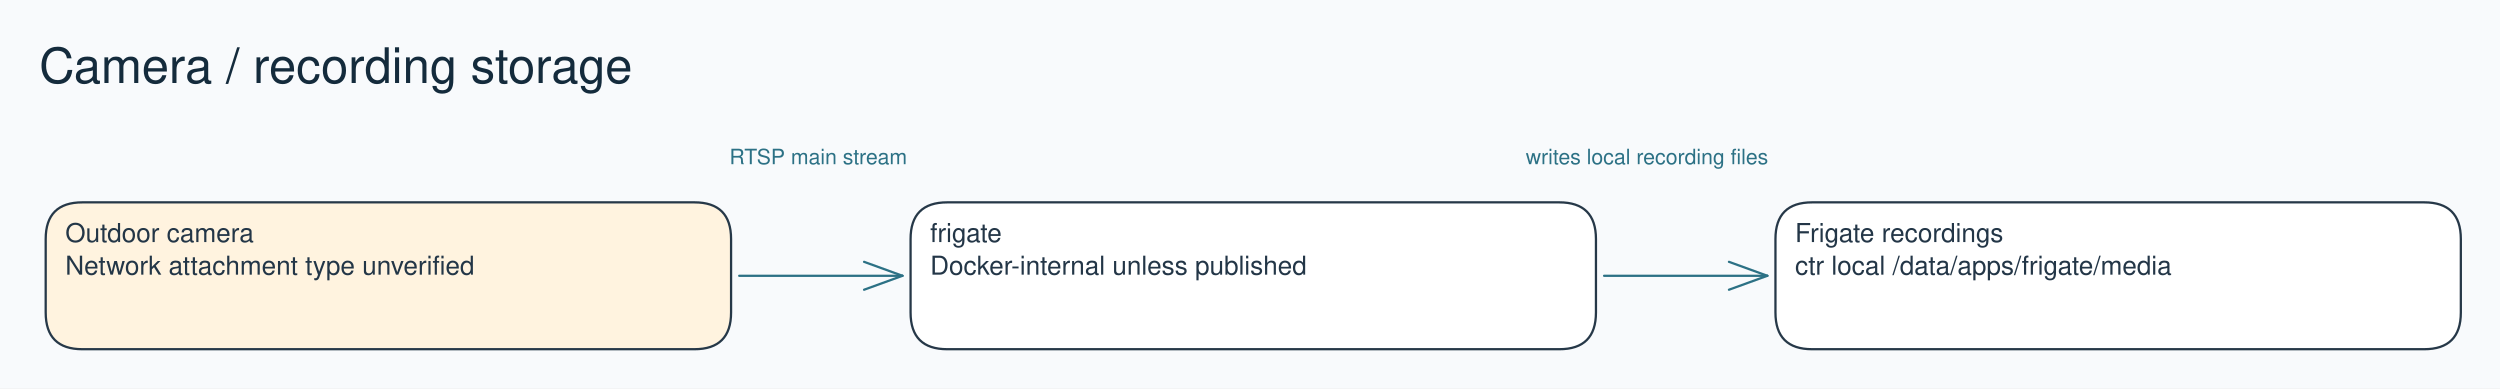
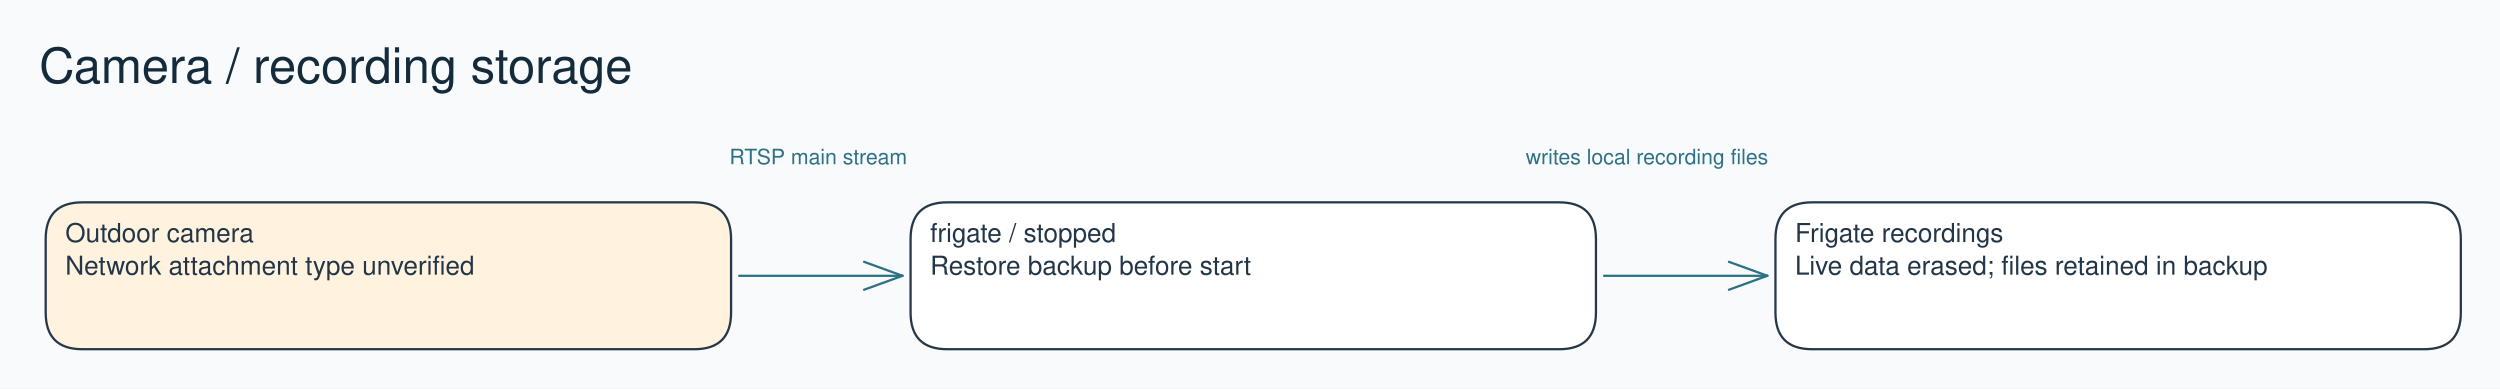
<svg xmlns="http://www.w3.org/2000/svg" version="1.1" viewBox="0 0 1532 238" width="1532" height="238">
  <defs>
    <style class="style-fonts">
      </style>
  </defs>
  <rect x="0" y="0" width="1532" height="238" fill="#f8fafc" />
  <g transform="translate(24 24) rotate(0 226.2 18.75)">
    <text x="0" y="26.851" font-family="Helvetica, sans-serif, Segoe UI Emoji" font-size="30px" fill="#142b3c" text-anchor="start" style="white-space: pre;" direction="ltr" dominant-baseline="alphabetic">Camera / recording storage</text>
  </g>
  <g stroke-linecap="round" transform="translate(28 124) rotate(0 210 45)">
-     <path d="M22.5 0 C104.88 0, 187.27 0, 397.5 0 C412.5 0, 420 7.5, 420 22.5 C420 34.63, 420 46.75, 420 67.5 C420 82.5, 412.5 90, 397.5 90 C310.07 90, 222.63 90, 22.5 90 C7.5 90, 0 82.5, 0 67.5 C0 54.95, 0 42.41, 0 22.5 C0 7.5, 7.5 0, 22.5 0" stroke="none" stroke-width="0" fill="#fff3df" />
-     <path d="M22.5 0 C119.27 0, 216.03 0, 397.5 0 M22.5 0 C139.56 0, 256.62 0, 397.5 0 M397.5 0 C412.5 0, 420 7.5, 420 22.5 M397.5 0 C412.5 0, 420 7.5, 420 22.5 M420 22.5 C420 39.25, 420 56, 420 67.5 M420 22.5 C420 36.85, 420 51.2, 420 67.5 M420 67.5 C420 82.5, 412.5 90, 397.5 90 M420 67.5 C420 82.5, 412.5 90, 397.5 90 M397.5 90 C267.25 90, 136.99 90, 22.5 90 M397.5 90 C301.39 90, 205.28 90, 22.5 90 M22.5 90 C7.5 90, 0 82.5, 0 67.5 M22.5 90 C7.5 90, 0 82.5, 0 67.5 M0 67.5 C0 49.72, 0 31.94, 0 22.5 M0 67.5 C0 57.8, 0 48.1, 0 22.5 M0 22.5 C0 7.5, 7.5 0, 22.5 0 M0 22.5 C0 7.5, 7.5 0, 22.5 0" stroke="#263848" stroke-width="1.4" fill="none" />
+     <path d="M22.5 0 C172.33 0, 322.16 0, 397.5 0 C412.5 0, 420 7.5, 420 22.5 C420 40.4, 420 58.29, 420 67.5 C420 82.5, 412.5 90, 397.5 90 C303.02 90, 208.53 90, 22.5 90 C7.5 90, 0 82.5, 0 67.5 C0 55.44, 0 43.38, 0 22.5 C0 7.5, 7.5 0, 22.5 0" stroke="none" stroke-width="0" fill="#fff3df" />
+     <path d="M22.5 0 C119.28 0, 216.06 0, 397.5 0 M22.5 0 C157.54 0, 292.58 0, 397.5 0 M397.5 0 C412.5 0, 420 7.5, 420 22.5 M397.5 0 C412.5 0, 420 7.5, 420 22.5 M420 22.5 C420 37.34, 420 52.18, 420 67.5 M420 22.5 C420 32.61, 420 42.72, 420 67.5 M420 67.5 C420 82.5, 412.5 90, 397.5 90 M420 67.5 C420 82.5, 412.5 90, 397.5 90 M397.5 90 C289.35 90, 181.2 90, 22.5 90 M397.5 90 C248 90, 98.5 90, 22.5 90 M22.5 90 C7.5 90, 0 82.5, 0 67.5 M22.5 90 C7.5 90, 0 82.5, 0 67.5 M0 67.5 C0 50.56, 0 33.63, 0 22.5 M0 67.5 C0 53.85, 0 40.2, 0 22.5 M0 22.5 C0 7.5, 7.5 0, 22.5 0 M0 22.5 C0 7.5, 7.5 0, 22.5 0" stroke="#263848" stroke-width="1.4" fill="none" />
  </g>
  <g transform="translate(40 134) rotate(0 198 35)">
    <text x="0" y="14.32" font-family="Helvetica, sans-serif, Segoe UI Emoji" font-size="16px" fill="#233647" text-anchor="start" style="white-space: pre;" direction="ltr" dominant-baseline="alphabetic">Outdoor camera</text>
    <text x="0" y="34.32" font-family="Helvetica, sans-serif, Segoe UI Emoji" font-size="16px" fill="#233647" text-anchor="start" style="white-space: pre;" direction="ltr" dominant-baseline="alphabetic">Network attachment type unverified</text>
  </g>
  <g stroke-linecap="round" transform="translate(558 124) rotate(0 210 45)">
-     <path d="M22.5 0 C119.87 0, 217.24 0, 397.5 0 C412.5 0, 420 7.5, 420 22.5 C420 36.91, 420 51.32, 420 67.5 C420 82.5, 412.5 90, 397.5 90 C283.5 90, 169.5 90, 22.5 90 C7.5 90, 0 82.5, 0 67.5 C0 51.06, 0 34.62, 0 22.5 C0 7.5, 7.5 0, 22.5 0" stroke="none" stroke-width="0" fill="#ffffff" />
-     <path d="M22.5 0 C119.27 0, 216.04 0, 397.5 0 M22.5 0 C118.55 0, 214.61 0, 397.5 0 M397.5 0 C412.5 0, 420 7.5, 420 22.5 M397.5 0 C412.5 0, 420 7.5, 420 22.5 M420 22.5 C420 31.83, 420 41.16, 420 67.5 M420 22.5 C420 35.91, 420 49.32, 420 67.5 M420 67.5 C420 82.5, 412.5 90, 397.5 90 M420 67.5 C420 82.5, 412.5 90, 397.5 90 M397.5 90 C255.49 90, 113.48 90, 22.5 90 M397.5 90 C289.53 90, 181.55 90, 22.5 90 M22.5 90 C7.5 90, 0 82.5, 0 67.5 M22.5 90 C7.5 90, 0 82.5, 0 67.5 M0 67.5 C0 50.91, 0 34.32, 0 22.5 M0 67.5 C0 50.92, 0 34.34, 0 22.5 M0 22.5 C0 7.5, 7.5 0, 22.5 0 M0 22.5 C0 7.5, 7.5 0, 22.5 0" stroke="#263848" stroke-width="1.4" fill="none" />
+     <path d="M22.5 0 C112.32 0, 202.14 0, 397.5 0 C412.5 0, 420 7.5, 420 22.5 C420 33.68, 420 44.86, 420 67.5 C420 82.5, 412.5 90, 397.5 90 C276.45 90, 155.4 90, 22.5 90 C7.5 90, 0 82.5, 0 67.5 C0 51.55, 0 35.6, 0 22.5 C0 7.5, 7.5 0, 22.5 0" stroke="none" stroke-width="0" fill="#ffffff" />
+     <path d="M22.5 0 C119.28 0, 216.07 0, 397.5 0 M22.5 0 C136.53 0, 250.57 0, 397.5 0 M397.5 0 C412.5 0, 420 7.5, 420 22.5 M397.5 0 C412.5 0, 420 7.5, 420 22.5 M420 22.5 C420 38.92, 420 55.33, 420 67.5 M420 22.5 C420 31.67, 420 40.83, 420 67.5 M420 67.5 C420 82.5, 412.5 90, 397.5 90 M420 67.5 C420 82.5, 412.5 90, 397.5 90 M397.5 90 C277.6 90, 157.69 90, 22.5 90 M397.5 90 C311.13 90, 224.77 90, 22.5 90 M22.5 90 C7.5 90, 0 82.5, 0 67.5 M22.5 90 C7.5 90, 0 82.5, 0 67.5 M0 67.5 C0 51.75, 0 36, 0 22.5 M0 67.5 C0 55.97, 0 44.44, 0 22.5 M0 22.5 C0 7.5, 7.5 0, 22.5 0 M0 22.5 C0 7.5, 7.5 0, 22.5 0" stroke="#263848" stroke-width="1.4" fill="none" />
  </g>
  <g transform="translate(570 134) rotate(0 198 35)">
-     <text x="0" y="14.32" font-family="Helvetica, sans-serif, Segoe UI Emoji" font-size="16px" fill="#233647" text-anchor="start" style="white-space: pre;" direction="ltr" dominant-baseline="alphabetic">frigate</text>
-     <text x="0" y="34.32" font-family="Helvetica, sans-serif, Segoe UI Emoji" font-size="16px" fill="#233647" text-anchor="start" style="white-space: pre;" direction="ltr" dominant-baseline="alphabetic">Docker-internal unless published</text>
+     <text x="0" y="14.32" font-family="Helvetica, sans-serif, Segoe UI Emoji" font-size="16px" fill="#233647" text-anchor="start" style="white-space: pre;" direction="ltr" dominant-baseline="alphabetic">frigate / stopped</text>
+     <text x="0" y="34.32" font-family="Helvetica, sans-serif, Segoe UI Emoji" font-size="16px" fill="#233647" text-anchor="start" style="white-space: pre;" direction="ltr" dominant-baseline="alphabetic">Restore backup before start</text>
  </g>
  <g stroke-linecap="round">
    <g transform="translate(453 169) rotate(0 50 0)">
-       <path d="M0 0 C25.81 0, 51.61 0, 100 0 M0 0 C20.01 0, 40.03 0, 100 0" stroke="#2c7185" stroke-width="1.4" fill="none" />
+       <path d="M0 0 C25.81 0, 51.62 0, 100 0 M0 0 C24.81 0, 49.62 0, 100 0" stroke="#2c7185" stroke-width="1.4" fill="none" />
    </g>
    <g transform="translate(453 169) rotate(0 50 0)">
-       <path d="M76.51 8.55 C82.57 6.34, 88.63 4.14, 100 0 M76.51 8.55 C81.21 6.84, 85.91 5.13, 100 0" stroke="#2c7185" stroke-width="1.4" fill="none" />
+       <path d="M76.51 8.55 C82.57 6.34, 88.63 4.14, 100 0 M76.51 8.55 C82.34 6.43, 88.16 4.31, 100 0" stroke="#2c7185" stroke-width="1.4" fill="none" />
    </g>
    <g transform="translate(453 169) rotate(0 50 0)">
-       <path d="M76.51 -8.55 C82.57 -6.34, 88.63 -4.14, 100 0 M76.51 -8.55 C81.21 -6.84, 85.91 -5.13, 100 0" stroke="#2c7185" stroke-width="1.4" fill="none" />
+       <path d="M76.51 -8.55 C82.57 -6.34, 88.63 -4.14, 100 0 M76.51 -8.55 C82.34 -6.43, 88.16 -4.31, 100 0" stroke="#2c7185" stroke-width="1.4" fill="none" />
    </g>
  </g>
  <mask />
  <g transform="translate(447 89) rotate(0 60.32 8.125)">
    <text x="0" y="11.635" font-family="Helvetica, sans-serif, Segoe UI Emoji" font-size="13px" fill="#2c7185" text-anchor="start" style="white-space: pre;" direction="ltr" dominant-baseline="alphabetic">RTSP main stream</text>
  </g>
  <g stroke-linecap="round" transform="translate(1088 124) rotate(0 210 45)">
-     <path d="M22.5 0 C149.85 0, 277.2 0, 397.5 0 C412.5 0, 420 7.5, 420 22.5 C420 32.47, 420 42.45, 420 67.5 C420 82.5, 412.5 90, 397.5 90 C305.37 90, 213.23 90, 22.5 90 C7.5 90, 0 82.5, 0 67.5 C0 52.28, 0 37.06, 0 22.5 C0 7.5, 7.5 0, 22.5 0" stroke="none" stroke-width="0" fill="#ffffff" />
-     <path d="M22.5 0 C119.28 0, 216.05 0, 397.5 0 M22.5 0 C151.55 0, 280.59 0, 397.5 0 M397.5 0 C412.5 0, 420 7.5, 420 22.5 M397.5 0 C412.5 0, 420 7.5, 420 22.5 M420 22.5 C420 34.98, 420 47.46, 420 67.5 M420 22.5 C420 34.02, 420 45.55, 420 67.5 M420 67.5 C420 82.5, 412.5 90, 397.5 90 M420 67.5 C420 82.5, 412.5 90, 397.5 90 M397.5 90 C306.98 90, 216.47 90, 22.5 90 M397.5 90 C265.8 90, 134.09 90, 22.5 90 M22.5 90 C7.5 90, 0 82.5, 0 67.5 M22.5 90 C7.5 90, 0 82.5, 0 67.5 M0 67.5 C0 53.28, 0 39.06, 0 22.5 M0 67.5 C0 55.17, 0 42.83, 0 22.5 M0 22.5 C0 7.5, 7.5 0, 22.5 0 M0 22.5 C0 7.5, 7.5 0, 22.5 0" stroke="#263848" stroke-width="1.4" fill="none" />
+     <path d="M22.5 0 C142.3 0, 262.09 0, 397.5 0 C412.5 0, 420 7.5, 420 22.5 C420 38.24, 420 53.98, 420 67.5 C420 82.5, 412.5 90, 397.5 90 C298.32 90, 199.14 90, 22.5 90 C7.5 90, 0 82.5, 0 67.5 C0 52.77, 0 38.03, 0 22.5 C0 7.5, 7.5 0, 22.5 0" stroke="none" stroke-width="0" fill="#ffffff" />
+     <path d="M22.5 0 C119.29 0, 216.08 0, 397.5 0 M22.5 0 C169.52 0, 316.55 0, 397.5 0 M397.5 0 C412.5 0, 420 7.5, 420 22.5 M397.5 0 C412.5 0, 420 7.5, 420 22.5 M420 22.5 C420 33.07, 420 43.63, 420 67.5 M420 22.5 C420 38.78, 420 55.06, 420 67.5 M420 67.5 C420 82.5, 412.5 90, 397.5 90 M420 67.5 C420 82.5, 412.5 90, 397.5 90 M397.5 90 C254.09 90, 110.68 90, 22.5 90 M397.5 90 C287.4 90, 177.31 90, 22.5 90 M22.5 90 C7.5 90, 0 82.5, 0 67.5 M22.5 90 C7.5 90, 0 82.5, 0 67.5 M0 67.5 C0 54.12, 0 40.75, 0 22.5 M0 67.5 C0 51.22, 0 34.93, 0 22.5 M0 22.5 C0 7.5, 7.5 0, 22.5 0 M0 22.5 C0 7.5, 7.5 0, 22.5 0" stroke="#263848" stroke-width="1.4" fill="none" />
  </g>
  <g transform="translate(1100 134) rotate(0 198 35)">
    <text x="0" y="14.32" font-family="Helvetica, sans-serif, Segoe UI Emoji" font-size="16px" fill="#233647" text-anchor="start" style="white-space: pre;" direction="ltr" dominant-baseline="alphabetic">Frigate recordings</text>
-     <text x="0" y="34.32" font-family="Helvetica, sans-serif, Segoe UI Emoji" font-size="16px" fill="#233647" text-anchor="start" style="white-space: pre;" direction="ltr" dominant-baseline="alphabetic">ctr local /data/apps/frigate/media</text>
+     <text x="0" y="34.32" font-family="Helvetica, sans-serif, Segoe UI Emoji" font-size="16px" fill="#233647" text-anchor="start" style="white-space: pre;" direction="ltr" dominant-baseline="alphabetic">Live data erased; files retained in backup</text>
  </g>
  <g stroke-linecap="round">
    <g transform="translate(983 169) rotate(0 50 0)">
-       <path d="M0 0 C25.81 0, 51.62 0, 100 0 M0 0 C28.81 0, 57.62 0, 100 0" stroke="#2c7185" stroke-width="1.4" fill="none" />
+       <path d="M0 0 C25.81 0, 51.62 0, 100 0 M0 0 C33.61 0, 67.21 0, 100 0" stroke="#2c7185" stroke-width="1.4" fill="none" />
    </g>
    <g transform="translate(983 169) rotate(0 50 0)">
-       <path d="M76.51 8.55 C82.57 6.34, 88.63 4.14, 100 0 M76.51 8.55 C83.28 6.09, 90.04 3.62, 100 0" stroke="#2c7185" stroke-width="1.4" fill="none" />
+       <path d="M76.51 8.55 C82.57 6.34, 88.64 4.14, 100 0 M76.51 8.55 C84.4 5.68, 92.3 2.8, 100 0" stroke="#2c7185" stroke-width="1.4" fill="none" />
    </g>
    <g transform="translate(983 169) rotate(0 50 0)">
-       <path d="M76.51 -8.55 C82.57 -6.34, 88.63 -4.14, 100 0 M76.51 -8.55 C83.28 -6.09, 90.04 -3.62, 100 0" stroke="#2c7185" stroke-width="1.4" fill="none" />
+       <path d="M76.51 -8.55 C82.57 -6.34, 88.64 -4.14, 100 0 M76.51 -8.55 C84.4 -5.68, 92.3 -2.8, 100 0" stroke="#2c7185" stroke-width="1.4" fill="none" />
    </g>
  </g>
  <mask />
  <g transform="translate(935 89) rotate(0 105.56 8.125)">
    <text x="0" y="11.635" font-family="Helvetica, sans-serif, Segoe UI Emoji" font-size="13px" fill="#2c7185" text-anchor="start" style="white-space: pre;" direction="ltr" dominant-baseline="alphabetic">writes local recording files</text>
  </g>
</svg>
